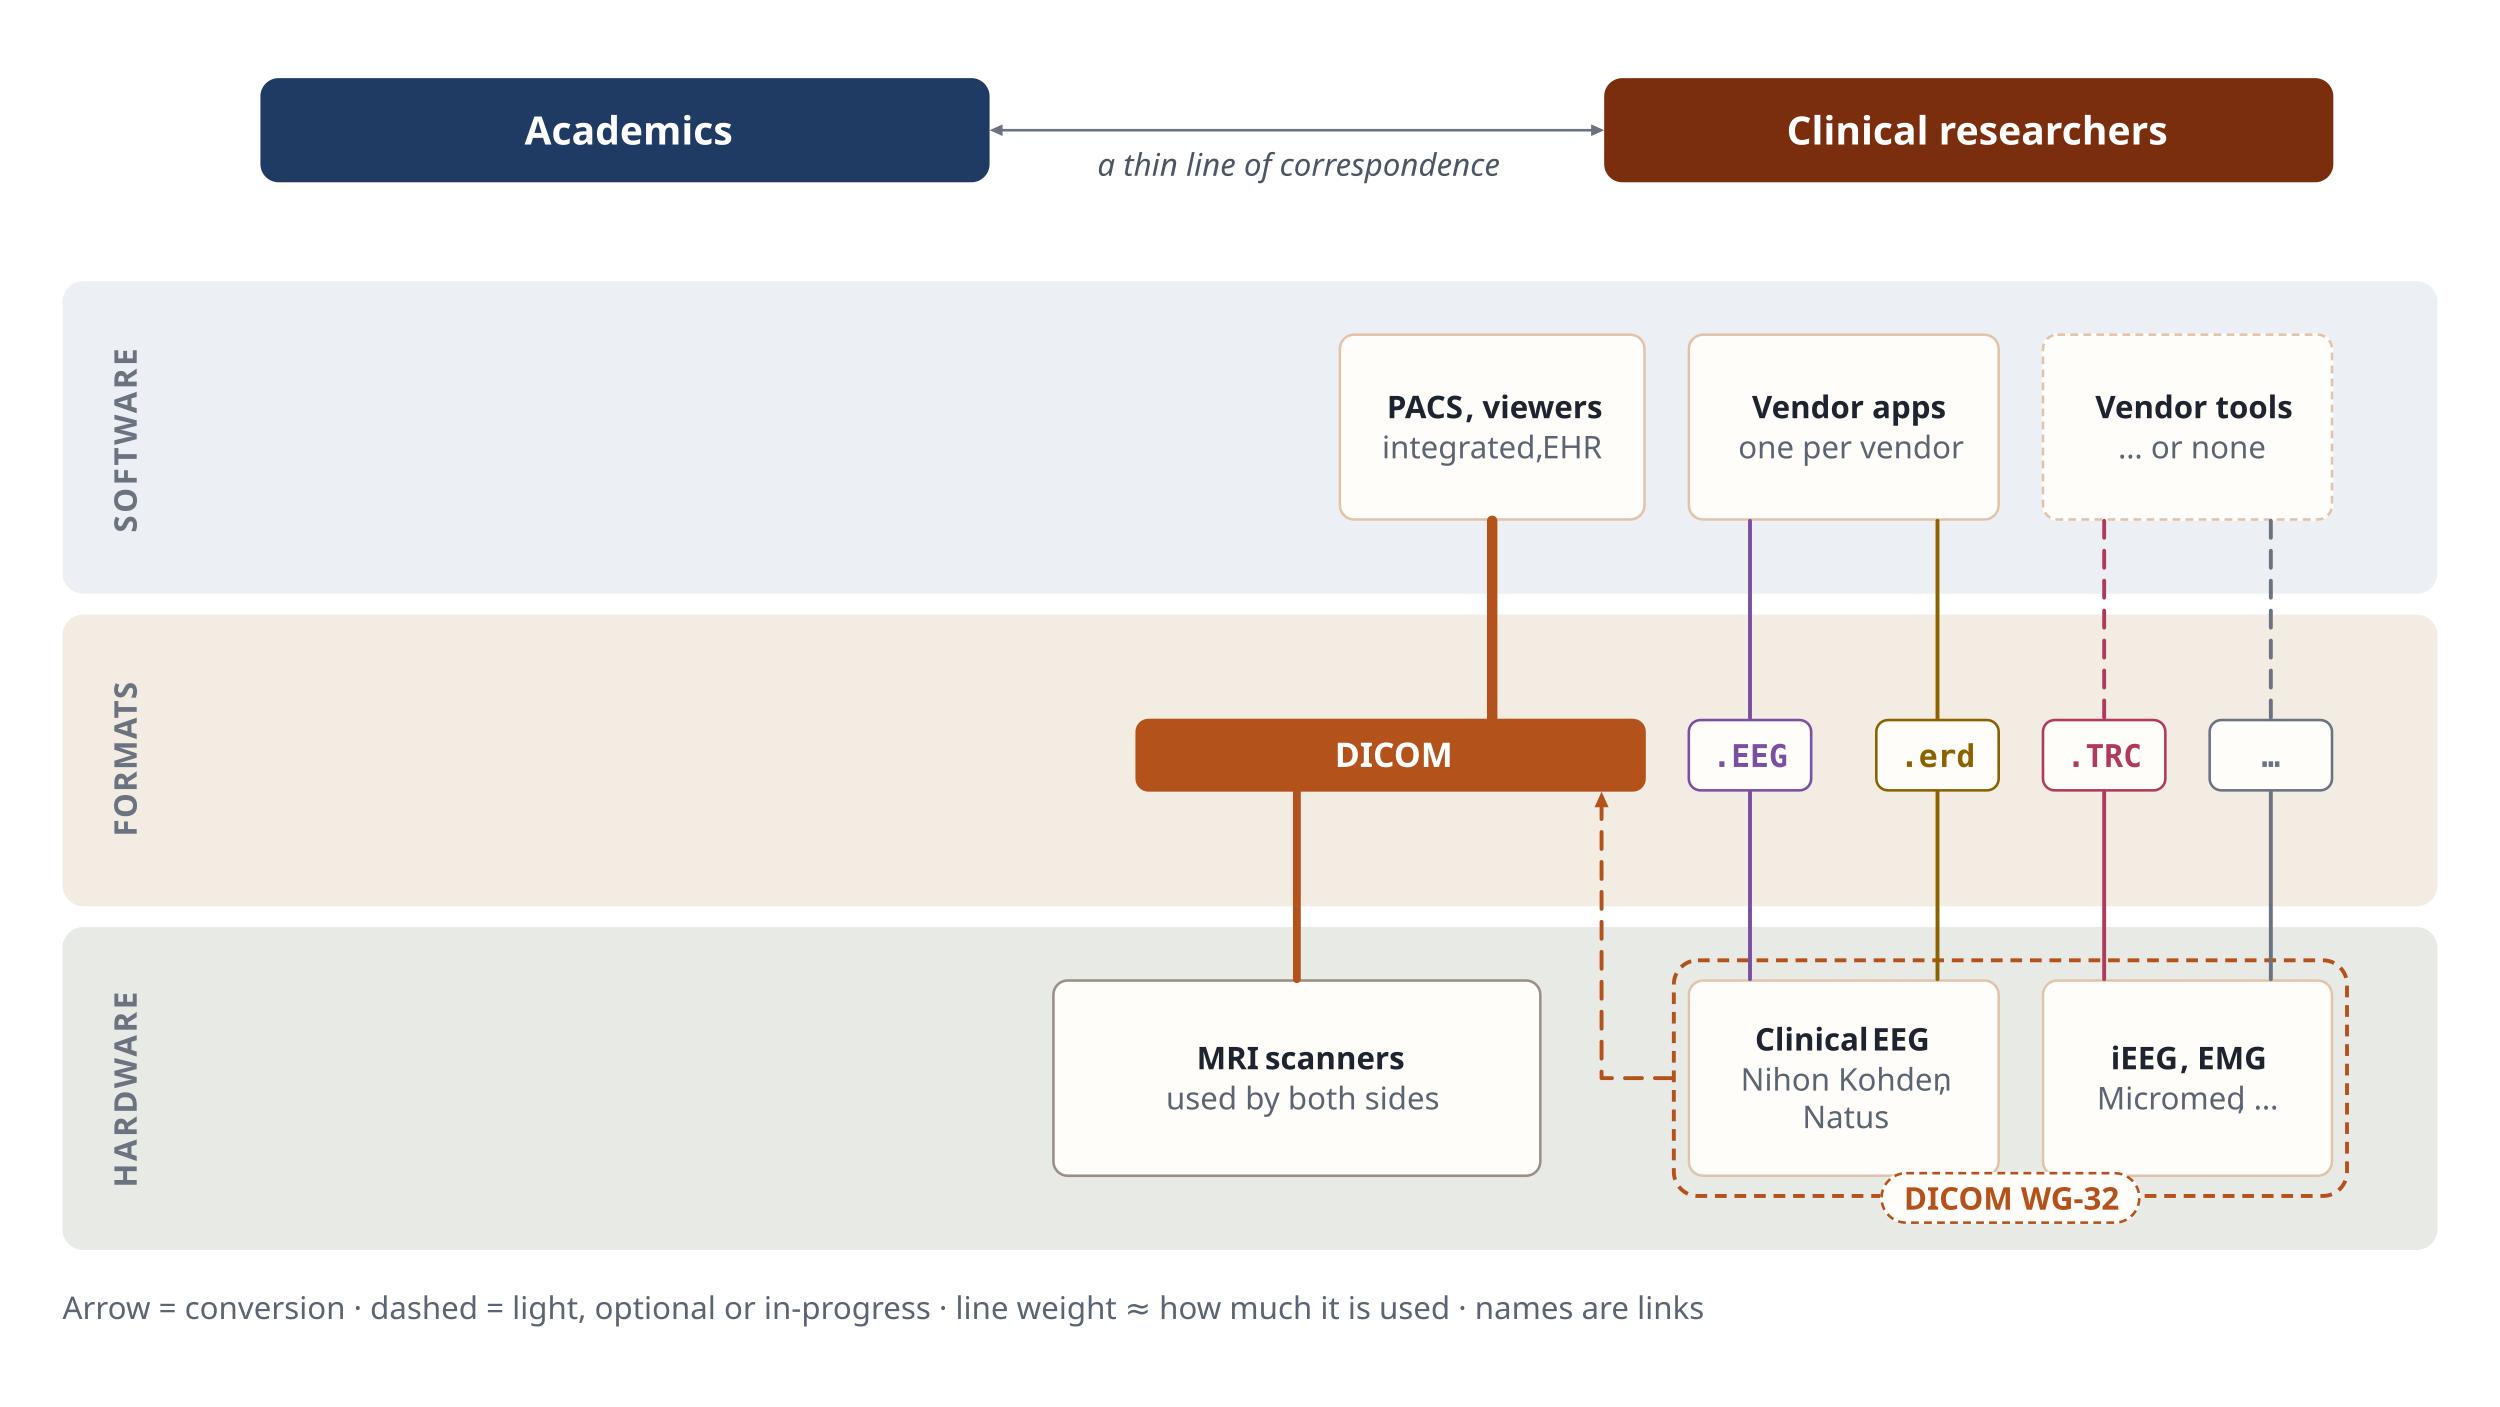
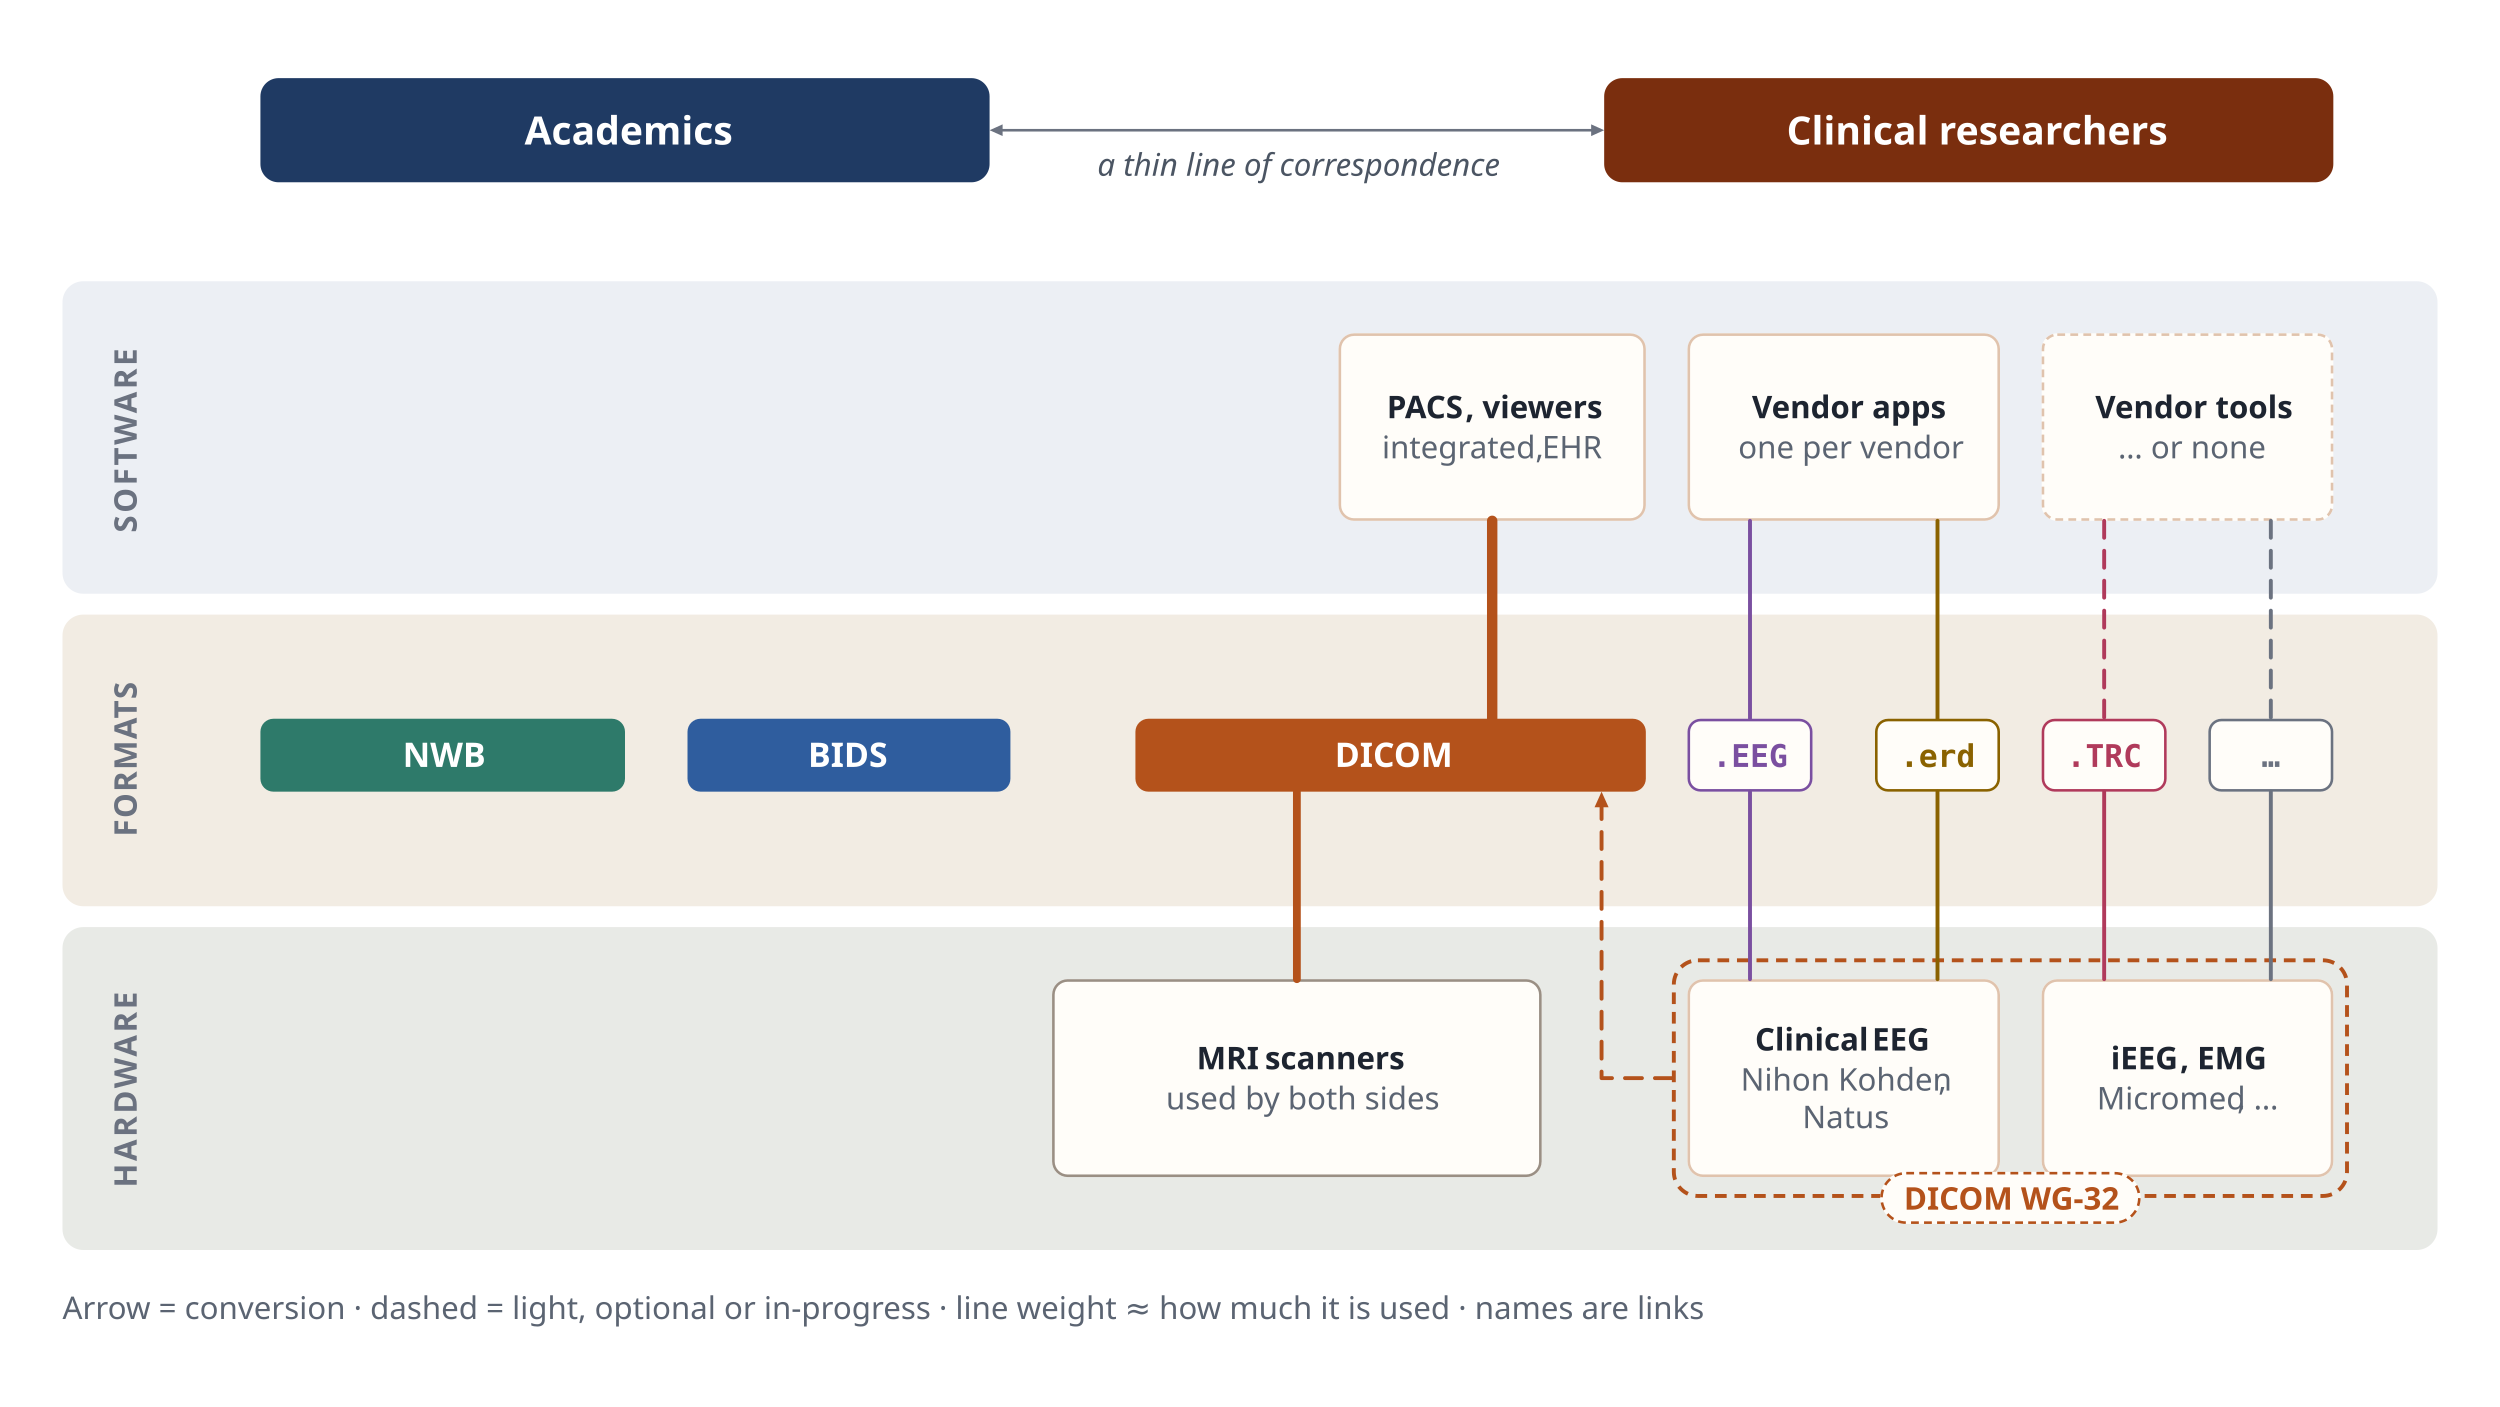
<svg xmlns="http://www.w3.org/2000/svg" xmlns:xlink="http://www.w3.org/1999/xlink" width="1920" height="1080" viewBox="0 0 1920 1080">
  <g id="layer-layers" style="display:inline">
    <rect x="48" y="216" width="1824" height="240" rx="16" fill="rgb(236,239,244)" />
    <rect x="48" y="472" width="1824" height="224" rx="16" fill="rgb(242,236,227)" />
    <rect x="48" y="712" width="1824" height="248" rx="16" fill="rgb(232,234,230)" />
  </g>
  <g id="layer-bep032" style="display:none">
    <rect x="189.5" y="737.5" width="301" height="181" rx="18.5" fill="none" stroke="rgb(47,93,158)" stroke-width="3" stroke-dasharray="9 6" />
  </g>
  <g id="layer-ecosystem" style="display:none">
    <rect x="185.5" y="225.5" width="633" height="453" rx="18.5" fill="none" stroke="rgb(47,93,158)" stroke-width="3" />
    <a target="_blank" href="https://doi.org/10.5281/zenodo.18333007" xlink:href="https://doi.org/10.5281/zenodo.18333007">
      <text xml:space="preserve" x="200" y="193" font-family="'IBM Plex Sans', sans-serif" font-size="24px" font-weight="600" fill="rgb(47,93,158)">Academic ecosystem: interoperable by standards</text>
    </a>
  </g>
  <g id="layer-wg32" style="display:inline">
    <rect x="1285.5" y="737.5" width="517" height="181" rx="18.5" fill="none" stroke="rgb(180,82,27)" stroke-width="3" stroke-dasharray="9 6" />
  </g>
  <g id="layer-layers-2" style="display:inline">
    <g transform="translate(96,336) matrix(0, -1, 1, 0, 0, 0) translate(-96,-336)">
      <text xml:space="preserve" x="22.94" y="345" font-family="'IBM Plex Sans', sans-serif" font-size="24px" font-weight="700" letter-spacing="2" fill="rgb(107,114,128)">SOFTWARE</text>
    </g>
    <g transform="translate(96,584) matrix(0, -1, 1, 0, 0, 0) translate(-96,-584)">
      <text xml:space="preserve" x="37.56" y="593" font-family="'IBM Plex Sans', sans-serif" font-size="24px" font-weight="700" letter-spacing="1" fill="rgb(107,114,128)">FORMATS</text>
    </g>
    <g transform="translate(96,836) matrix(0, -1, 1, 0, 0, 0) translate(-96,-836)">
      <text xml:space="preserve" x="19.97" y="845" font-family="'IBM Plex Sans', sans-serif" font-size="24px" font-weight="700" letter-spacing="2" fill="rgb(107,114,128)">HARDWARE</text>
    </g>
  </g>
  <g id="layer-base" style="display:inline">
    <rect x="200" y="60" width="560" height="80" rx="14" fill="rgb(31,58,99)" />
    <text xml:space="preserve" x="402.86" y="111" font-family="'IBM Plex Sans', sans-serif" font-size="30px" font-weight="700" fill="rgb(255,255,255)">Academics</text>
    <rect x="1232" y="60" width="560" height="80" rx="14" fill="rgb(122,46,14)" />
    <text xml:space="preserve" x="1372.13" y="111" font-family="'IBM Plex Sans', sans-serif" font-size="30px" font-weight="700" fill="rgb(255,255,255)">Clinical researchers</text>
    <polyline points="769.5,100 1222.5,100" fill="none" stroke="rgb(107, 114, 128)" stroke-width="2" stroke-linecap="round" stroke-linejoin="round" />
    <path d="M1232,100 L1222,104.5 L1222,95.5 Z" fill="rgb(107, 114, 128)" />
    <path d="M760,100 L770,95.5 L770,104.5 Z" fill="rgb(107, 114, 128)" />
    <text xml:space="preserve" x="842.77" y="135" font-family="'IBM Plex Sans', sans-serif" font-size="24px" font-weight="400" font-style="italic" fill="rgb(75,85,99)">a thin line of correspondence</text>
    <text xml:space="preserve" x="48" y="1013" font-family="'IBM Plex Sans', sans-serif" font-size="24px" font-weight="400" fill="rgb(91,100,114)">Arrow = conversion · dashed = light, optional or in-progress · line weight ≈ how much it is used · names are links</text>
  </g>
  <g id="layer-academic" style="display:none">
    <rect x="200" y="256" width="176" height="144" rx="12" fill="rgb(255,253,249)" />
    <rect x="201" y="257" width="174" height="142" rx="11" fill="none" stroke="rgb(185,198,218)" stroke-width="2" />
    <a target="_blank" href="https://nwb.org/tools/" xlink:href="https://nwb.org/tools/">
      <text xml:space="preserve" x="227.94" y="321.2" font-family="'IBM Plex Sans', sans-serif" font-size="24px" font-weight="700" fill="rgb(29,36,48)">NWB Apps</text>
    </a>
    <a target="_blank" href="https://neurosift.app" xlink:href="https://neurosift.app">
      <text xml:space="preserve" x="238.09" y="352" font-family="'IBM Plex Sans', sans-serif" font-size="24px" font-weight="400" fill="rgb(91,100,114)">Neurosift</text>
    </a>
    <rect x="408" y="256" width="192" height="144" rx="12" fill="rgb(255,253,249)" />
    <rect x="409" y="257" width="190" height="142" rx="11" fill="none" stroke="rgb(185,198,218)" stroke-width="2" />
    <text xml:space="preserve" x="455.05" y="306.8" font-family="'IBM Plex Sans', sans-serif" font-size="24px" font-weight="700" fill="rgb(29,36,48)">Archives</text>
    <a target="_blank" href="https://dandiarchive.org" xlink:href="https://dandiarchive.org">
      <text xml:space="preserve" x="463.8" y="337.59" font-family="'IBM Plex Sans', sans-serif" font-size="24px" font-weight="400" fill="rgb(91,100,114)">DANDI</text>
    </a>
    <text xml:space="preserve" x="537.67" y="337.59" font-family="'IBM Plex Sans', sans-serif" font-size="24px" font-weight="400" fill="rgb(91,100,114)">,</text>
    <a target="_blank" href="https://openneuro.org" xlink:href="https://openneuro.org">
      <text xml:space="preserve" x="442.19" y="366.39" font-family="'IBM Plex Sans', sans-serif" font-size="24px" font-weight="400" fill="rgb(91,100,114)">OpenNeuro</text>
    </a>
    <rect x="632" y="256" width="176" height="144" rx="12" fill="rgb(255,253,249)" />
    <rect x="633" y="257" width="174" height="142" rx="11" fill="none" stroke="rgb(185,198,218)" stroke-width="2" />
    <a target="_blank" href="https://bids-apps.neuroimaging.io" xlink:href="https://bids-apps.neuroimaging.io">
      <text xml:space="preserve" x="659.27" y="321.2" font-family="'IBM Plex Sans', sans-serif" font-size="24px" font-weight="700" fill="rgb(29,36,48)">BIDS Apps</text>
    </a>
    <a target="_blank" href="https://fmriprep.org" xlink:href="https://fmriprep.org">
      <text xml:space="preserve" x="668.84" y="352" font-family="'IBM Plex Sans', sans-serif" font-size="24px" font-weight="400" fill="rgb(91,100,114)">fMRIPrep</text>
    </a>
    <rect x="840" y="256" width="128" height="144" rx="12" fill="rgb(255,253,249)" />
    <rect x="841" y="257" width="126" height="142" rx="11" fill="none" stroke="rgb(185,198,218)" stroke-width="2" stroke-dasharray="6 4" />
    <a target="_blank" href="https://en.wikipedia.org/wiki/Picture_archiving_and_communication_system" xlink:href="https://en.wikipedia.org/wiki/Picture_archiving_and_communication_system">
      <text xml:space="preserve" x="873.84" y="306.8" font-family="'IBM Plex Sans', sans-serif" font-size="24px" font-weight="700" fill="rgb(29,36,48)">PACS</text>
    </a>
    <text xml:space="preserve" x="862.09" y="337.59" font-family="'IBM Plex Sans', sans-serif" font-size="24px" font-weight="400" fill="rgb(91,100,114)">receive,</text>
    <text xml:space="preserve" x="869.13" y="366.39" font-family="'IBM Plex Sans', sans-serif" font-size="24px" font-weight="400" fill="rgb(91,100,114)">export</text>
    <rect x="200" y="752" width="280" height="152" rx="12" fill="rgb(255,253,249)" />
    <rect x="201" y="753" width="278" height="150" rx="11" fill="none" stroke="rgb(185,198,218)" stroke-width="2" />
    <a target="_blank" href="https://en.wikipedia.org/wiki/Electrophysiology" xlink:href="https://en.wikipedia.org/wiki/Electrophysiology">
      <text xml:space="preserve" x="282.22" y="821.2" font-family="'IBM Plex Sans', sans-serif" font-size="24px" font-weight="700" fill="rgb(29,36,48)">Ephys rigs</text>
    </a>
    <a target="_blank" href="https://www.neuropixels.org" xlink:href="https://www.neuropixels.org">
      <text xml:space="preserve" x="224.61" y="852" font-family="'IBM Plex Sans', sans-serif" font-size="24px" font-weight="400" fill="rgb(91,100,114)">Neuropixels</text>
    </a>
    <text xml:space="preserve" x="353.59" y="852" font-family="'IBM Plex Sans', sans-serif" font-size="24px" font-weight="400" fill="rgb(91,100,114)">,</text>
    <a target="_blank" href="https://intantech.com" xlink:href="https://intantech.com">
      <text xml:space="preserve" x="365.8" y="852" font-family="'IBM Plex Sans', sans-serif" font-size="24px" font-weight="400" fill="rgb(91,100,114)">Intan</text>
    </a>
    <text xml:space="preserve" x="423.91" y="852" font-family="'IBM Plex Sans', sans-serif" font-size="24px" font-weight="400" fill="rgb(91,100,114)">, …</text>
    <rect x="528" y="752" width="248" height="152" rx="12" fill="rgb(255,253,249)" />
    <rect x="529" y="753" width="246" height="150" rx="11" fill="none" stroke="rgb(185,198,218)" stroke-width="2" />
    <text xml:space="preserve" x="573.55" y="806.8" font-family="'IBM Plex Sans', sans-serif" font-size="24px" font-weight="700" fill="rgb(29,36,48)">Research</text>
    <a target="_blank" href="https://en.wikipedia.org/wiki/Electroencephalography" xlink:href="https://en.wikipedia.org/wiki/Electroencephalography">
      <text xml:space="preserve" x="684.05" y="806.8" font-family="'IBM Plex Sans', sans-serif" font-size="24px" font-weight="700" fill="rgb(29,36,48)">EEG</text>
    </a>
    <a target="_blank" href="https://www.brainproducts.com" xlink:href="https://www.brainproducts.com">
      <text xml:space="preserve" x="587.98" y="837.59" font-family="'IBM Plex Sans', sans-serif" font-size="24px" font-weight="400" fill="rgb(91,100,114)">BrainVision</text>
    </a>
    <text xml:space="preserve" x="709.48" y="837.59" font-family="'IBM Plex Sans', sans-serif" font-size="24px" font-weight="400" fill="rgb(91,100,114)">,</text>
    <a target="_blank" href="https://www.biosemi.com" xlink:href="https://www.biosemi.com">
      <text xml:space="preserve" x="607.41" y="866.39" font-family="'IBM Plex Sans', sans-serif" font-size="24px" font-weight="400" fill="rgb(91,100,114)">BioSemi</text>
    </a>
  </g>
  <g id="layer-clinical" style="display:inline">
    <rect x="1028" y="256" width="236" height="144" rx="12" fill="rgb(255,253,249)" />
    <rect x="1029" y="257" width="234" height="142" rx="11" fill="none" stroke="rgb(224,195,173)" stroke-width="2" />
    <a target="_blank" href="https://en.wikipedia.org/wiki/Picture_archiving_and_communication_system" xlink:href="https://en.wikipedia.org/wiki/Picture_archiving_and_communication_system">
      <text xml:space="preserve" x="1065.09" y="321.2" font-family="'IBM Plex Sans', sans-serif" font-size="24px" font-weight="700" fill="rgb(29,36,48)">PACS</text>
    </a>
    <text xml:space="preserve" x="1125.41" y="321.2" font-family="'IBM Plex Sans', sans-serif" font-size="24px" font-weight="700" fill="rgb(29,36,48)">, viewers</text>
    <text xml:space="preserve" x="1061.36" y="352" font-family="'IBM Plex Sans', sans-serif" font-size="24px" font-weight="400" fill="rgb(91,100,114)">integrated,</text>
    <a target="_blank" href="https://en.wikipedia.org/wiki/Electronic_health_record" xlink:href="https://en.wikipedia.org/wiki/Electronic_health_record">
      <text xml:space="preserve" x="1184.31" y="352" font-family="'IBM Plex Sans', sans-serif" font-size="24px" font-weight="400" fill="rgb(91,100,114)">EHR</text>
    </a>
    <rect x="1296" y="256" width="240" height="144" rx="12" fill="rgb(255,253,249)" />
    <rect x="1297" y="257" width="238" height="142" rx="11" fill="none" stroke="rgb(224,195,173)" stroke-width="2" />
    <text xml:space="preserve" x="1345.5" y="321.2" font-family="'IBM Plex Sans', sans-serif" font-size="24px" font-weight="700" fill="rgb(29,36,48)">Vendor apps</text>
    <text xml:space="preserve" x="1334.95" y="352" font-family="'IBM Plex Sans', sans-serif" font-size="24px" font-weight="400" fill="rgb(91,100,114)">one per vendor</text>
    <rect x="1568" y="256" width="224" height="144" rx="12" fill="rgb(255,253,249)" />
    <rect x="1569" y="257" width="222" height="142" rx="11" fill="none" stroke="rgb(224,195,173)" stroke-width="2" stroke-dasharray="6 4" />
    <text xml:space="preserve" x="1609.2" y="321.2" font-family="'IBM Plex Sans', sans-serif" font-size="24px" font-weight="700" fill="rgb(29,36,48)">Vendor tools</text>
    <text xml:space="preserve" x="1626.63" y="352" font-family="'IBM Plex Sans', sans-serif" font-size="24px" font-weight="400" fill="rgb(91,100,114)">… or none</text>
    <rect x="872" y="552" width="392" height="56" rx="10" fill="rgb(180,82,27)" />
    <a target="_blank" href="https://en.wikipedia.org/wiki/DICOM" xlink:href="https://en.wikipedia.org/wiki/DICOM">
      <text xml:space="preserve" x="1025.09" y="589" font-family="'IBM Plex Sans', sans-serif" font-size="26px" font-weight="700" fill="rgb(255,255,255)">DICOM</text>
    </a>
    <rect x="1296" y="552" width="96" height="56" rx="10" fill="rgb(255,253,249)" />
    <rect x="1297" y="553" width="94" height="54" rx="9" fill="none" stroke="rgb(122,79,160)" stroke-width="2" />
    <a target="_blank" href="https://mne.tools/stable/generated/mne.io.read_raw_nihon.html" xlink:href="https://mne.tools/stable/generated/mne.io.read_raw_nihon.html">
      <text xml:space="preserve" x="1315.19" y="589" font-family="'IBM Plex Mono', monospace" font-size="24px" font-weight="600" fill="rgb(122,79,160)">.EEG</text>
    </a>
    <rect x="1440" y="552" width="96" height="56" rx="10" fill="rgb(255,253,249)" />
    <rect x="1441" y="553" width="94" height="54" rx="9" fill="none" stroke="rgb(138,98,0)" stroke-width="2" />
    <a target="_blank" href="https://neuroimage.usc.edu/forums/t/does-anyone-knows-how-to-read-a-nicolet-erd-file/32402" xlink:href="https://neuroimage.usc.edu/forums/t/does-anyone-knows-how-to-read-a-nicolet-erd-file/32402">
      <text xml:space="preserve" x="1459.19" y="589" font-family="'IBM Plex Mono', monospace" font-size="24px" font-weight="600" fill="rgb(138,98,0)">.erd</text>
    </a>
    <rect x="1568" y="552" width="96" height="56" rx="10" fill="rgb(255,253,249)" />
    <rect x="1569" y="553" width="94" height="54" rx="9" fill="none" stroke="rgb(176,58,91)" stroke-width="2" />
    <a target="_blank" href="https://pypi.org/project/micromed-io/" xlink:href="https://pypi.org/project/micromed-io/">
      <text xml:space="preserve" x="1587.19" y="589" font-family="'IBM Plex Mono', monospace" font-size="24px" font-weight="600" fill="rgb(176,58,91)">.TRC</text>
    </a>
    <rect x="1696" y="552" width="96" height="56" rx="10" fill="rgb(255,253,249)" />
    <rect x="1697" y="553" width="94" height="54" rx="9" fill="none" stroke="rgb(107,114,128)" stroke-width="2" />
    <a target="_blank" href="https://neo.readthedocs.io/en/latest/iolist.html" xlink:href="https://neo.readthedocs.io/en/latest/iolist.html">
      <text xml:space="preserve" x="1736.8" y="589" font-family="'IBM Plex Mono', monospace" font-size="24px" font-weight="600" fill="rgb(107,114,128)">…</text>
    </a>
    <rect x="808" y="752" width="376" height="152" rx="12" fill="rgb(255,253,249)" />
    <rect x="809" y="753" width="374" height="150" rx="11" fill="none" stroke="rgb(154,143,132)" stroke-width="2" />
    <a target="_blank" href="https://en.wikipedia.org/wiki/Magnetic_resonance_imaging" xlink:href="https://en.wikipedia.org/wiki/Magnetic_resonance_imaging">
      <text xml:space="preserve" x="919.03" y="821.2" font-family="'IBM Plex Sans', sans-serif" font-size="24px" font-weight="700" fill="rgb(29,36,48)">MRI</text>
    </a>
    <text xml:space="preserve" x="965.23" y="821.2" font-family="'IBM Plex Sans', sans-serif" font-size="24px" font-weight="700" fill="rgb(29,36,48)"> scanners</text>
    <text xml:space="preserve" x="895.45" y="852" font-family="'IBM Plex Sans', sans-serif" font-size="24px" font-weight="400" fill="rgb(91,100,114)">used by both sides</text>
    <rect x="1296" y="752" width="240" height="152" rx="12" fill="rgb(255,253,249)" />
    <rect x="1297" y="753" width="238" height="150" rx="11" fill="none" stroke="rgb(224,195,173)" stroke-width="2" />
    <text xml:space="preserve" x="1347.83" y="806.8" font-family="'IBM Plex Sans', sans-serif" font-size="24px" font-weight="700" fill="rgb(29,36,48)">Clinical</text>
    <a target="_blank" href="https://en.wikipedia.org/wiki/Electroencephalography" xlink:href="https://en.wikipedia.org/wiki/Electroencephalography">
      <text xml:space="preserve" x="1437.77" y="806.8" font-family="'IBM Plex Sans', sans-serif" font-size="24px" font-weight="700" fill="rgb(29,36,48)">EEG</text>
    </a>
    <a target="_blank" href="https://www.nihonkohden.com" xlink:href="https://www.nihonkohden.com">
      <text xml:space="preserve" x="1336.84" y="837.59" font-family="'IBM Plex Sans', sans-serif" font-size="24px" font-weight="400" fill="rgb(91,100,114)">Nihon Kohden</text>
    </a>
    <text xml:space="preserve" x="1488.61" y="837.59" font-family="'IBM Plex Sans', sans-serif" font-size="24px" font-weight="400" fill="rgb(91,100,114)">,</text>
    <a target="_blank" href="https://natus.com" xlink:href="https://natus.com">
      <text xml:space="preserve" x="1384.23" y="866.39" font-family="'IBM Plex Sans', sans-serif" font-size="24px" font-weight="400" fill="rgb(91,100,114)">Natus</text>
    </a>
    <rect x="1568" y="752" width="224" height="152" rx="12" fill="rgb(255,253,249)" />
    <rect x="1569" y="753" width="222" height="150" rx="11" fill="none" stroke="rgb(224,195,173)" stroke-width="2" />
    <a target="_blank" href="https://en.wikipedia.org/wiki/Electrocorticography" xlink:href="https://en.wikipedia.org/wiki/Electrocorticography">
      <text xml:space="preserve" x="1621.06" y="821.2" font-family="'IBM Plex Sans', sans-serif" font-size="24px" font-weight="700" fill="rgb(29,36,48)">iEEG</text>
    </a>
    <text xml:space="preserve" x="1674.33" y="821.2" font-family="'IBM Plex Sans', sans-serif" font-size="24px" font-weight="700" fill="rgb(29,36,48)">,</text>
    <a target="_blank" href="https://en.wikipedia.org/wiki/Electromyography" xlink:href="https://en.wikipedia.org/wiki/Electromyography">
      <text xml:space="preserve" x="1687.44" y="821.2" font-family="'IBM Plex Sans', sans-serif" font-size="24px" font-weight="700" fill="rgb(29,36,48)">EMG</text>
    </a>
    <a target="_blank" href="https://natus.com" xlink:href="https://natus.com">
      <text xml:space="preserve" x="1610.39" y="852" font-family="'IBM Plex Sans', sans-serif" font-size="24px" font-weight="400" fill="rgb(91,100,114)">Micromed</text>
    </a>
    <text xml:space="preserve" x="1718.14" y="852" font-family="'IBM Plex Sans', sans-serif" font-size="24px" font-weight="400" fill="rgb(91,100,114)">, …</text>
    <polyline points="1146,400 1146,552" fill="none" stroke="rgb(180, 82, 27)" stroke-width="8" stroke-linecap="round" stroke-linejoin="round" />
    <polyline points="1344,400 1344,552" fill="none" stroke="rgb(122, 79, 160)" stroke-width="3" stroke-linecap="round" stroke-linejoin="round" />
    <polyline points="1488,400 1488,552" fill="none" stroke="rgb(138, 98, 0)" stroke-width="3" stroke-linecap="round" stroke-linejoin="round" />
    <polyline points="1616,400 1616,552" fill="none" stroke="rgb(176, 58, 91)" stroke-width="3" stroke-linecap="round" stroke-linejoin="round" stroke-dasharray="13 10" />
    <polyline points="1744,400 1744,552" fill="none" stroke="rgb(107, 114, 128)" stroke-width="3" stroke-linecap="round" stroke-linejoin="round" stroke-dasharray="13 10" />
    <polyline points="996,752 996,608" fill="none" stroke="rgb(180, 82, 27)" stroke-width="6" stroke-linecap="round" stroke-linejoin="round" />
    <polyline points="1344,752 1344,608" fill="none" stroke="rgb(122, 79, 160)" stroke-width="3" stroke-linecap="round" stroke-linejoin="round" />
    <polyline points="1488,752 1488,608" fill="none" stroke="rgb(138, 98, 0)" stroke-width="3" stroke-linecap="round" stroke-linejoin="round" />
    <polyline points="1616,752 1616,608" fill="none" stroke="rgb(176, 58, 91)" stroke-width="3" stroke-linecap="round" stroke-linejoin="round" />
    <polyline points="1744,752 1744,608" fill="none" stroke="rgb(107, 114, 128)" stroke-width="3" stroke-linecap="round" stroke-linejoin="round" />
  </g>
-   <g id="layer-standards" style="display:none">
+   <g id="layer-standards" style="display:inline">
    <rect x="200" y="552" width="280" height="56" rx="10" fill="rgb(46,122,106)" />
    <a target="_blank" href="https://nwb.org" xlink:href="https://nwb.org">
      <text xml:space="preserve" x="309.27" y="589" font-family="'IBM Plex Sans', sans-serif" font-size="26px" font-weight="700" fill="rgb(255,255,255)">NWB</text>
    </a>
    <rect x="528" y="552" width="248" height="56" rx="10" fill="rgb(47,93,158)" />
    <a target="_blank" href="https://bids.neuroimaging.io" xlink:href="https://bids.neuroimaging.io">
      <text xml:space="preserve" x="620.53" y="589" font-family="'IBM Plex Sans', sans-serif" font-size="26px" font-weight="700" fill="rgb(255,255,255)">BIDS</text>
    </a>
  </g>
  <g id="layer-academic-2" style="display:none">
    <polyline points="288,400 288,552" fill="none" stroke="rgb(46, 122, 106)" stroke-width="4" stroke-linecap="round" stroke-linejoin="round" />
    <polyline points="424,400 424,552" fill="none" stroke="rgb(46, 122, 106)" stroke-width="4" stroke-linecap="round" stroke-linejoin="round" />
    <polyline points="584,400 584,552" fill="none" stroke="rgb(47, 93, 158)" stroke-width="4" stroke-linecap="round" stroke-linejoin="round" />
    <polyline points="720,400 720,552" fill="none" stroke="rgb(47, 93, 158)" stroke-width="4" stroke-linecap="round" stroke-linejoin="round" />
    <polyline points="904,400 904,552" fill="none" stroke="rgb(180, 82, 27)" stroke-width="2" stroke-linecap="round" stroke-linejoin="round" stroke-dasharray="10 8" />
    <polyline points="480,580 516.5,580" fill="none" stroke="rgb(46, 122, 106)" stroke-width="3" stroke-linecap="round" stroke-linejoin="round" stroke-dasharray="13 10" />
    <path d="M528,580 L516,585.4 L516,574.6 Z" fill="rgb(46, 122, 106)" />
    <polyline points="872,580 787.5,580" fill="none" stroke="rgb(47, 93, 158)" stroke-width="3" stroke-linecap="round" stroke-linejoin="round" />
    <path d="M776,580 L788,574.6 L788,585.4 Z" fill="rgb(47, 93, 158)" />
    <polyline points="340,752 340,619.5" fill="none" stroke="rgb(46, 122, 106)" stroke-width="3" stroke-linecap="round" stroke-linejoin="round" />
    <path d="M340,608 L345.4,620 L334.6,620 Z" fill="rgb(46, 122, 106)" />
    <polyline points="652,752 652,619.5" fill="none" stroke="rgb(47, 93, 158)" stroke-width="3" stroke-linecap="round" stroke-linejoin="round" />
    <path d="M652,608 L657.4,620 L646.6,620 Z" fill="rgb(47, 93, 158)" />
  </g>
  <g id="layer-wg32-2" style="display:inline">
    <polyline points="1284,828 1230,828 1230,619.5" fill="none" stroke="rgb(180, 82, 27)" stroke-width="3" stroke-linecap="round" stroke-linejoin="round" stroke-dasharray="13 10" />
    <path d="M1230,608 L1235.4,620 L1224.6,620 Z" fill="rgb(180, 82, 27)" />
    <rect x="1444" y="900" width="200" height="40" rx="20" fill="rgb(255,253,249)" />
    <rect x="1445" y="901" width="198" height="38" rx="19" fill="none" stroke="rgb(180,82,27)" stroke-width="2" stroke-dasharray="6 4" />
    <a target="_blank" href="https://www.dicomstandard.org/activity/wgs/wg-32" xlink:href="https://www.dicomstandard.org/activity/wgs/wg-32">
      <text xml:space="preserve" x="1462.17" y="929" font-family="'IBM Plex Sans', sans-serif" font-size="24px" font-weight="700" fill="rgb(180,82,27)">DICOM WG-32</text>
    </a>
  </g>
  <g id="layer-bep032-2" style="display:none">
    <polyline points="492,828 510,828 510,680" fill="none" stroke="rgb(47, 93, 158)" stroke-width="3" stroke-linecap="round" stroke-linejoin="round" stroke-dasharray="13 10" />
    <polyline points="510,680 548,680 548,619.5" fill="none" stroke="rgb(47, 93, 158)" stroke-width="3" stroke-linecap="round" stroke-linejoin="round" stroke-dasharray="13 10" />
    <path d="M548,608 L553.4,620 L542.6,620 Z" fill="rgb(47, 93, 158)" />
    <rect x="240" y="900" width="200" height="40" rx="20" fill="rgb(255,253,249)" />
    <rect x="241" y="901" width="198" height="38" rx="19" fill="none" stroke="rgb(47,93,158)" stroke-width="2" stroke-dasharray="6 4" />
    <a target="_blank" href="https://bids.neuroimaging.io/bep032" xlink:href="https://bids.neuroimaging.io/bep032">
      <text xml:space="preserve" x="263.36" y="929" font-family="'IBM Plex Sans', sans-serif" font-size="24px" font-weight="700" fill="rgb(47,93,158)">BIDS BEP032</text>
    </a>
  </g>
</svg>
